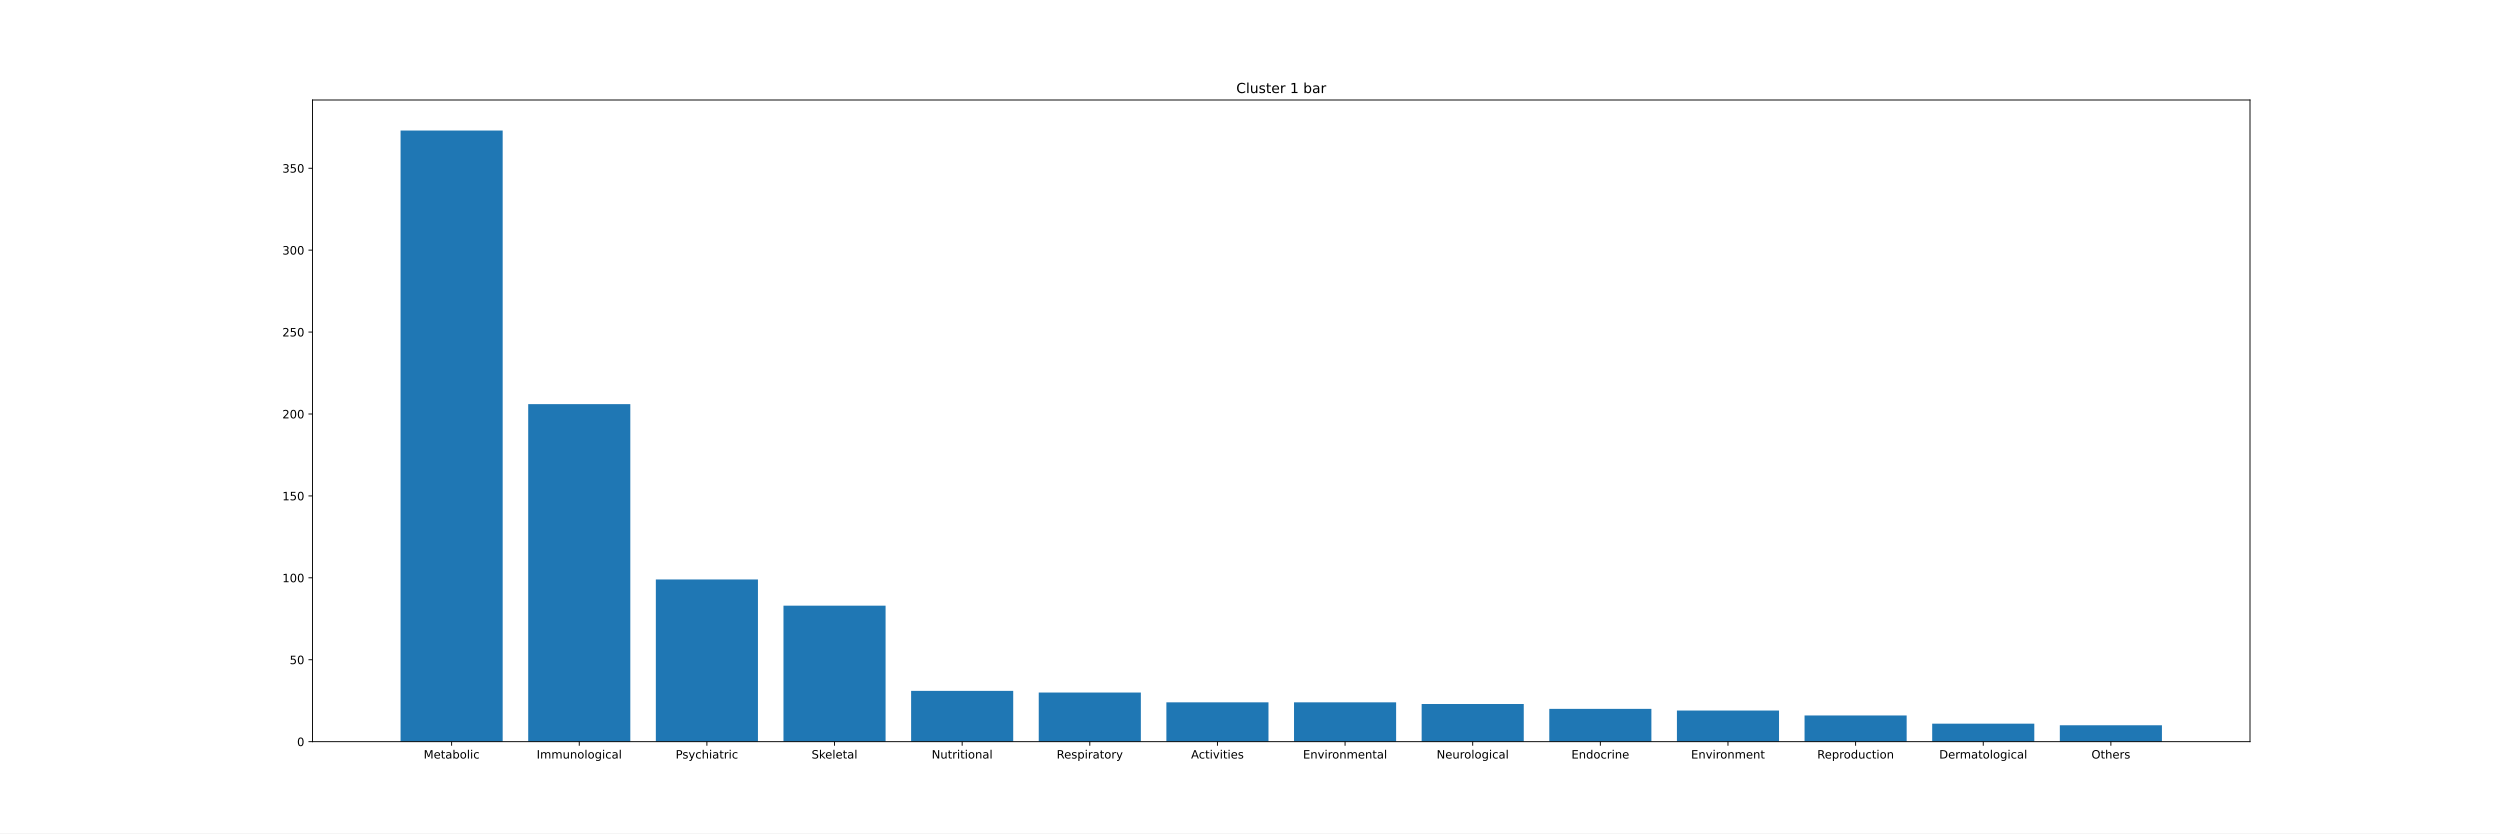
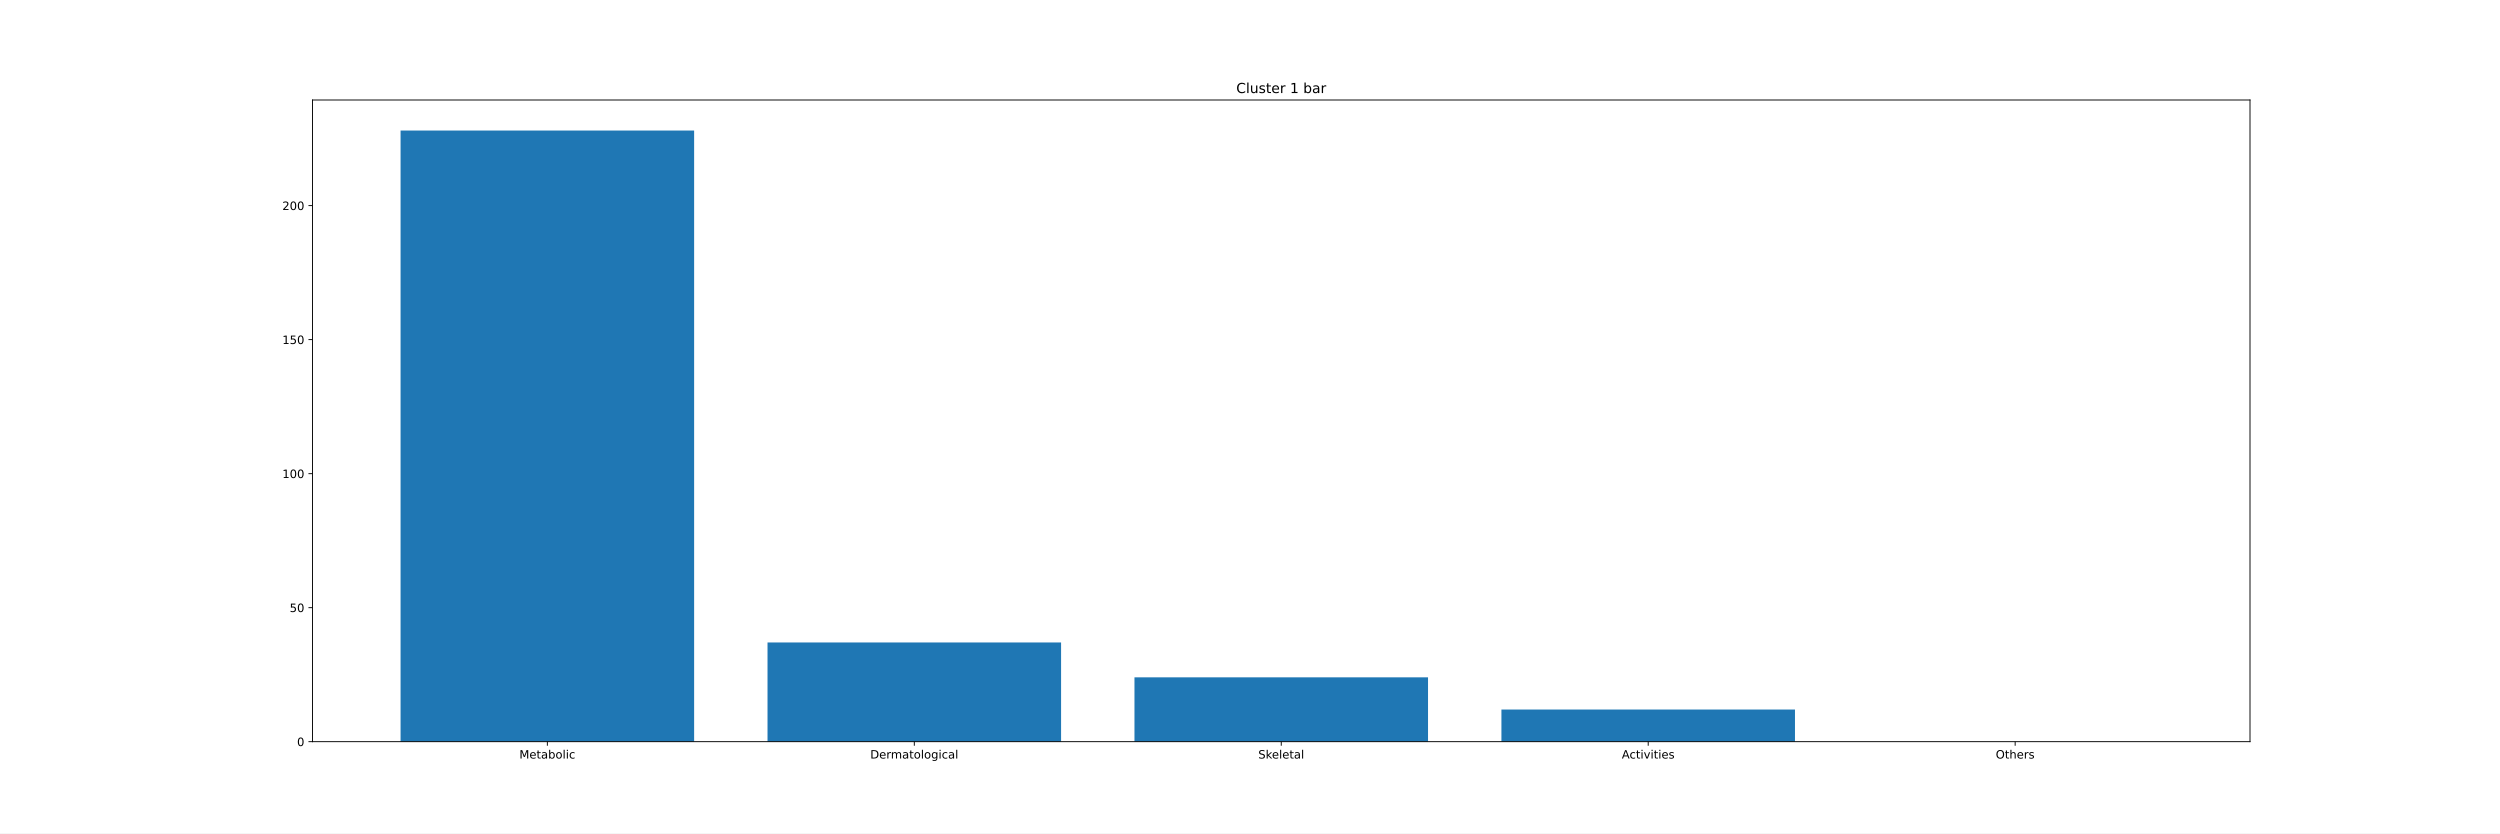
<svg xmlns="http://www.w3.org/2000/svg" xmlns:xlink="http://www.w3.org/1999/xlink" width="2160pt" height="720pt" viewBox="0 0 2160 720" version="1.1">
  <defs>
    <style type="text/css">*{stroke-linejoin: round; stroke-linecap: butt}</style>
  </defs>
  <g id="figure_1">
    <g id="patch_1">
      <path d="M 0 720  L 2160 720  L 2160 0  L 0 0  z " style="fill: #ffffff" />
    </g>
    <g id="axes_1">
      <g id="patch_2">
        <path d="M 270 640.8  L 1944 640.8  L 1944 86.4  L 270 86.4  z " style="fill: #ffffff" />
      </g>
      <g id="patch_3">
-         <path d="M 346.091 640.8  L 434.312 640.8  L 434.312 112.8  L 346.091 112.8  z " clip-path="url(#pf5366853ea)" style="fill: #1f77b4" />
+         <path d="M 346.091 640.8 L 599.727 640.8  L 599.727 112.8  L 346.091 112.8  z " clip-path="url(#p4c534fd86d)" style="fill: #1f77b4" />
      </g>
      <g id="patch_4">
-         <path d="M 456.368 640.8  L 544.589 640.8  L 544.589 349.197  L 456.368 349.197  z " clip-path="url(#pf5366853ea)" style="fill: #1f77b4" />
+         <path d="M 663.136 640.8 L 916.773 640.8  L 916.773 555.116  L 663.136 555.116  z " clip-path="url(#p4c534fd86d)" style="fill: #1f77b4" />
      </g>
      <g id="patch_5">
-         <path d="M 566.644 640.8  L 654.866 640.8  L 654.866 500.661  L 566.644 500.661  z " clip-path="url(#pf5366853ea)" style="fill: #1f77b4" />
+         <path d="M 980.182 640.8 L 1233.818 640.8  L 1233.818 585.221  L 980.182 585.221  z " clip-path="url(#p4c534fd86d)" style="fill: #1f77b4" />
      </g>
      <g id="patch_6">
-         <path d="M 676.921 640.8  L 765.142 640.8  L 765.142 523.309  L 676.921 523.309  z " clip-path="url(#pf5366853ea)" style="fill: #1f77b4" />
+         <path d="M 1297.227 640.8 L 1550.864 640.8  L 1550.864 613.011  L 1297.227 613.011  z " clip-path="url(#p4c534fd86d)" style="fill: #1f77b4" />
      </g>
      <g id="patch_7">
-         <path d="M 787.198 640.8  L 875.419 640.8  L 875.419 596.918  L 787.198 596.918  z " clip-path="url(#pf5366853ea)" style="fill: #1f77b4" />
-       </g>
-       <g id="patch_8">
-         <path d="M 897.474 640.8  L 985.696 640.8  L 985.696 598.334  L 897.474 598.334  z " clip-path="url(#pf5366853ea)" style="fill: #1f77b4" />
-       </g>
-       <g id="patch_9">
-         <path d="M 1007.751 640.8  L 1095.972 640.8  L 1095.972 606.827  L 1007.751 606.827  z " clip-path="url(#pf5366853ea)" style="fill: #1f77b4" />
-       </g>
-       <g id="patch_10">
-         <path d="M 1118.028 640.8  L 1206.249 640.8  L 1206.249 606.827  L 1118.028 606.827  z " clip-path="url(#pf5366853ea)" style="fill: #1f77b4" />
-       </g>
-       <g id="patch_11">
-         <path d="M 1228.304 640.8  L 1316.526 640.8  L 1316.526 608.242  L 1228.304 608.242  z " clip-path="url(#pf5366853ea)" style="fill: #1f77b4" />
-       </g>
-       <g id="patch_12">
-         <path d="M 1338.581 640.8  L 1426.802 640.8  L 1426.802 612.489  L 1338.581 612.489  z " clip-path="url(#pf5366853ea)" style="fill: #1f77b4" />
-       </g>
-       <g id="patch_13">
-         <path d="M 1448.858 640.8  L 1537.079 640.8  L 1537.079 613.905  L 1448.858 613.905  z " clip-path="url(#pf5366853ea)" style="fill: #1f77b4" />
-       </g>
-       <g id="patch_14">
-         <path d="M 1559.134 640.8  L 1647.356 640.8  L 1647.356 618.151  L 1559.134 618.151  z " clip-path="url(#pf5366853ea)" style="fill: #1f77b4" />
-       </g>
-       <g id="patch_15">
-         <path d="M 1669.411 640.8  L 1757.632 640.8  L 1757.632 625.229  L 1669.411 625.229  z " clip-path="url(#pf5366853ea)" style="fill: #1f77b4" />
-       </g>
-       <g id="patch_16">
-         <path d="M 1779.688 640.8  L 1867.909 640.8  L 1867.909 626.645  L 1779.688 626.645  z " clip-path="url(#pf5366853ea)" style="fill: #1f77b4" />
+         <path d="M 1614.273 640.8 L 1867.909 640.8  L 1867.909 640.8  L 1614.273 640.8  z " clip-path="url(#p4c534fd86d)" style="fill: #1f77b4" />
      </g>
      <g id="matplotlib.axis_1">
        <g id="xtick_1">
          <g id="line2d_1">
            <defs>
-               <path id="mf88bb9135b" d="M 0 0  L 0 3.5  " style="stroke: #000000; stroke-width: 0.8" />
+               <path id="m03eb6e36ba" d="M 0 0 L 0 3.5  " style="stroke: #000000; stroke-width: 0.8" />
            </defs>
            <g>
-               <use xlink:href="#mf88bb9135b" x="390.202" y="640.8" style="stroke: #000000; stroke-width: 0.8" />
+               <use xlink:href="#m03eb6e36ba" x="472.909" y="640.8" style="stroke: #000000; stroke-width: 0.8" />
            </g>
          </g>
          <g id="text_1">
-             <g transform="translate(366.0258 655.3984)scale(0.1 -0.1)">
-               <defs>
-                 <path id="DejaVuSans-4d" d="M 628 4666  L 1569 4666  L 2759 1491  L 3956 4666  L 4897 4666  L 4897 0  L 4281 0  L 4281 4097  L 3078 897  L 2444 897  L 1241 4097  L 1241 0  L 628 0  L 628 4666  z " transform="scale(0.015625)" />
+             <g transform="translate(448.7333 655.3984)scale(0.1 -0.1)">
+               <defs>
+                 <path id="DejaVuSans-4d" d="M 628 4666 L 1569 4666  L 2759 1491  L 3956 4666  L 4897 4666  L 4897 0  L 4281 0  L 4281 4097  L 3078 897  L 2444 897  L 1241 4097  L 1241 0  L 628 0  L 628 4666  z " transform="scale(0.015625)" />
                <path id="DejaVuSans-65" d="M 3597 1894  L 3597 1613  L 953 1613  Q 991 1019 1311 708  Q 1631 397 2203 397  Q 2534 397 2845 478  Q 3156 559 3463 722  L 3463 178  Q 3153 47 2828 -22  Q 2503 -91 2169 -91  Q 1331 -91 842 396  Q 353 884 353 1716  Q 353 2575 817 3079  Q 1281 3584 2069 3584  Q 2775 3584 3186 3129  Q 3597 2675 3597 1894  z M 3022 2063  Q 3016 2534 2758 2815  Q 2500 3097 2075 3097  Q 1594 3097 1305 2825  Q 1016 2553 972 2059  L 3022 2063  z " transform="scale(0.015625)" />
                <path id="DejaVuSans-74" d="M 1172 4494  L 1172 3500  L 2356 3500  L 2356 3053  L 1172 3053  L 1172 1153  Q 1172 725 1289 603  Q 1406 481 1766 481  L 2356 481  L 2356 0  L 1766 0  Q 1100 0 847 248  Q 594 497 594 1153  L 594 3053  L 172 3053  L 172 3500  L 594 3500  L 594 4494  L 1172 4494  z " transform="scale(0.015625)" />
                <path id="DejaVuSans-61" d="M 2194 1759  Q 1497 1759 1228 1600  Q 959 1441 959 1056  Q 959 750 1161 570  Q 1363 391 1709 391  Q 2188 391 2477 730  Q 2766 1069 2766 1631  L 2766 1759  L 2194 1759  z M 3341 1997  L 3341 0  L 2766 0  L 2766 531  Q 2569 213 2275 61  Q 1981 -91 1556 -91  Q 1019 -91 701 211  Q 384 513 384 1019  Q 384 1609 779 1909  Q 1175 2209 1959 2209  L 2766 2209  L 2766 2266  Q 2766 2663 2505 2880  Q 2244 3097 1772 3097  Q 1472 3097 1187 3025  Q 903 2953 641 2809  L 641 3341  Q 956 3463 1253 3523  Q 1550 3584 1831 3584  Q 2591 3584 2966 3190  Q 3341 2797 3341 1997  z " transform="scale(0.015625)" />
                <path id="DejaVuSans-62" d="M 3116 1747  Q 3116 2381 2855 2742  Q 2594 3103 2138 3103  Q 1681 3103 1420 2742  Q 1159 2381 1159 1747  Q 1159 1113 1420 752  Q 1681 391 2138 391  Q 2594 391 2855 752  Q 3116 1113 3116 1747  z M 1159 2969  Q 1341 3281 1617 3432  Q 1894 3584 2278 3584  Q 2916 3584 3314 3078  Q 3713 2572 3713 1747  Q 3713 922 3314 415  Q 2916 -91 2278 -91  Q 1894 -91 1617 61  Q 1341 213 1159 525  L 1159 0  L 581 0  L 581 4863  L 1159 4863  L 1159 2969  z " transform="scale(0.015625)" />
                <path id="DejaVuSans-6f" d="M 1959 3097  Q 1497 3097 1228 2736  Q 959 2375 959 1747  Q 959 1119 1226 758  Q 1494 397 1959 397  Q 2419 397 2687 759  Q 2956 1122 2956 1747  Q 2956 2369 2687 2733  Q 2419 3097 1959 3097  z M 1959 3584  Q 2709 3584 3137 3096  Q 3566 2609 3566 1747  Q 3566 888 3137 398  Q 2709 -91 1959 -91  Q 1206 -91 779 398  Q 353 888 353 1747  Q 353 2609 779 3096  Q 1206 3584 1959 3584  z " transform="scale(0.015625)" />
                <path id="DejaVuSans-6c" d="M 603 4863  L 1178 4863  L 1178 0  L 603 0  L 603 4863  z " transform="scale(0.015625)" />
                <path id="DejaVuSans-69" d="M 603 3500  L 1178 3500  L 1178 0  L 603 0  L 603 3500  z M 603 4863  L 1178 4863  L 1178 4134  L 603 4134  L 603 4863  z " transform="scale(0.015625)" />
                <path id="DejaVuSans-63" d="M 3122 3366  L 3122 2828  Q 2878 2963 2633 3030  Q 2388 3097 2138 3097  Q 1578 3097 1268 2742  Q 959 2388 959 1747  Q 959 1106 1268 751  Q 1578 397 2138 397  Q 2388 397 2633 464  Q 2878 531 3122 666  L 3122 134  Q 2881 22 2623 -34  Q 2366 -91 2075 -91  Q 1284 -91 818 406  Q 353 903 353 1747  Q 353 2603 823 3093  Q 1294 3584 2113 3584  Q 2378 3584 2631 3529  Q 2884 3475 3122 3366  z " transform="scale(0.015625)" />
              </defs>
              <use xlink:href="#DejaVuSans-4d" />
              <use xlink:href="#DejaVuSans-65" x="86.279" />
              <use xlink:href="#DejaVuSans-74" x="147.803" />
              <use xlink:href="#DejaVuSans-61" x="187.012" />
              <use xlink:href="#DejaVuSans-62" x="248.291" />
              <use xlink:href="#DejaVuSans-6f" x="311.768" />
              <use xlink:href="#DejaVuSans-6c" x="372.949" />
              <use xlink:href="#DejaVuSans-69" x="400.732" />
              <use xlink:href="#DejaVuSans-63" x="428.516" />
            </g>
          </g>
        </g>
        <g id="xtick_2">
          <g id="line2d_2">
            <g>
-               <use xlink:href="#mf88bb9135b" x="500.478" y="640.8" style="stroke: #000000; stroke-width: 0.8" />
+               <use xlink:href="#m03eb6e36ba" x="789.955" y="640.8" style="stroke: #000000; stroke-width: 0.8" />
            </g>
          </g>
          <g id="text_2">
-             <g transform="translate(463.6517 655.3984)scale(0.1 -0.1)">
-               <defs>
-                 <path id="DejaVuSans-49" d="M 628 4666  L 1259 4666  L 1259 0  L 628 0  L 628 4666  z " transform="scale(0.015625)" />
-                 <path id="DejaVuSans-6d" d="M 3328 2828  Q 3544 3216 3844 3400  Q 4144 3584 4550 3584  Q 5097 3584 5394 3201  Q 5691 2819 5691 2113  L 5691 0  L 5113 0  L 5113 2094  Q 5113 2597 4934 2840  Q 4756 3084 4391 3084  Q 3944 3084 3684 2787  Q 3425 2491 3425 1978  L 3425 0  L 2847 0  L 2847 2094  Q 2847 2600 2669 2842  Q 2491 3084 2119 3084  Q 1678 3084 1418 2786  Q 1159 2488 1159 1978  L 1159 0  L 581 0  L 581 3500  L 1159 3500  L 1159 2956  Q 1356 3278 1631 3431  Q 1906 3584 2284 3584  Q 2666 3584 2933 3390  Q 3200 3197 3328 2828  z " transform="scale(0.015625)" />
-                 <path id="DejaVuSans-75" d="M 544 1381  L 544 3500  L 1119 3500  L 1119 1403  Q 1119 906 1312 657  Q 1506 409 1894 409  Q 2359 409 2629 706  Q 2900 1003 2900 1516  L 2900 3500  L 3475 3500  L 3475 0  L 2900 0  L 2900 538  Q 2691 219 2414 64  Q 2138 -91 1772 -91  Q 1169 -91 856 284  Q 544 659 544 1381  z M 1991 3584  L 1991 3584  z " transform="scale(0.015625)" />
-                 <path id="DejaVuSans-6e" d="M 3513 2113  L 3513 0  L 2938 0  L 2938 2094  Q 2938 2591 2744 2837  Q 2550 3084 2163 3084  Q 1697 3084 1428 2787  Q 1159 2491 1159 1978  L 1159 0  L 581 0  L 581 3500  L 1159 3500  L 1159 2956  Q 1366 3272 1645 3428  Q 1925 3584 2291 3584  Q 2894 3584 3203 3211  Q 3513 2838 3513 2113  z " transform="scale(0.015625)" />
+             <g transform="translate(751.892 655.3984)scale(0.1 -0.1)">
+               <defs>
+                 <path id="DejaVuSans-44" d="M 1259 4147 L 1259 519  L 2022 519  Q 2988 519 3436 956  Q 3884 1394 3884 2338  Q 3884 3275 3436 3711  Q 2988 4147 2022 4147  L 1259 4147  z M 628 4666  L 1925 4666  Q 3281 4666 3915 4102  Q 4550 3538 4550 2338  Q 4550 1131 3912 565  Q 3275 0 1925 0  L 628 0  L 628 4666  z " transform="scale(0.015625)" />
+                 <path id="DejaVuSans-72" d="M 2631 2963 Q 2534 3019 2420 3045  Q 2306 3072 2169 3072  Q 1681 3072 1420 2755  Q 1159 2438 1159 1844  L 1159 0  L 581 0  L 581 3500  L 1159 3500  L 1159 2956  Q 1341 3275 1631 3429  Q 1922 3584 2338 3584  Q 2397 3584 2469 3576  Q 2541 3569 2628 3553  L 2631 2963  z " transform="scale(0.015625)" />
+                 <path id="DejaVuSans-6d" d="M 3328 2828 Q 3544 3216 3844 3400  Q 4144 3584 4550 3584  Q 5097 3584 5394 3201  Q 5691 2819 5691 2113  L 5691 0  L 5113 0  L 5113 2094  Q 5113 2597 4934 2840  Q 4756 3084 4391 3084  Q 3944 3084 3684 2787  Q 3425 2491 3425 1978  L 3425 0  L 2847 0  L 2847 2094  Q 2847 2600 2669 2842  Q 2491 3084 2119 3084  Q 1678 3084 1418 2786  Q 1159 2488 1159 1978  L 1159 0  L 581 0  L 581 3500  L 1159 3500  L 1159 2956  Q 1356 3278 1631 3431  Q 1906 3584 2284 3584  Q 2666 3584 2933 3390  Q 3200 3197 3328 2828  z " transform="scale(0.015625)" />
                <path id="DejaVuSans-67" d="M 2906 1791  Q 2906 2416 2648 2759  Q 2391 3103 1925 3103  Q 1463 3103 1205 2759  Q 947 2416 947 1791  Q 947 1169 1205 825  Q 1463 481 1925 481  Q 2391 481 2648 825  Q 2906 1169 2906 1791  z M 3481 434  Q 3481 -459 3084 -895  Q 2688 -1331 1869 -1331  Q 1566 -1331 1297 -1286  Q 1028 -1241 775 -1147  L 775 -588  Q 1028 -725 1275 -790  Q 1522 -856 1778 -856  Q 2344 -856 2625 -561  Q 2906 -266 2906 331  L 2906 616  Q 2728 306 2450 153  Q 2172 0 1784 0  Q 1141 0 747 490  Q 353 981 353 1791  Q 353 2603 747 3093  Q 1141 3584 1784 3584  Q 2172 3584 2450 3431  Q 2728 3278 2906 2969  L 2906 3500  L 3481 3500  L 3481 434  z " transform="scale(0.015625)" />
-               </defs>
-               <use xlink:href="#DejaVuSans-49" />
-               <use xlink:href="#DejaVuSans-6d" x="29.492" />
-               <use xlink:href="#DejaVuSans-6d" x="126.904" />
-               <use xlink:href="#DejaVuSans-75" x="224.316" />
-               <use xlink:href="#DejaVuSans-6e" x="287.695" />
-               <use xlink:href="#DejaVuSans-6f" x="351.074" />
-               <use xlink:href="#DejaVuSans-6c" x="412.256" />
-               <use xlink:href="#DejaVuSans-6f" x="440.039" />
-               <use xlink:href="#DejaVuSans-67" x="501.221" />
-               <use xlink:href="#DejaVuSans-69" x="564.697" />
-               <use xlink:href="#DejaVuSans-63" x="592.48" />
-               <use xlink:href="#DejaVuSans-61" x="647.461" />
-               <use xlink:href="#DejaVuSans-6c" x="708.74" />
-             </g>
-           </g>
-         </g>
-         <g id="xtick_3">
-           <g id="line2d_3">
-             <g>
-               <use xlink:href="#mf88bb9135b" x="610.755" y="640.8" style="stroke: #000000; stroke-width: 0.8" />
-             </g>
-           </g>
-           <g id="text_3">
-             <g transform="translate(583.7385 655.3984)scale(0.1 -0.1)">
-               <defs>
-                 <path id="DejaVuSans-50" d="M 1259 4147  L 1259 2394  L 2053 2394  Q 2494 2394 2734 2622  Q 2975 2850 2975 3272  Q 2975 3691 2734 3919  Q 2494 4147 2053 4147  L 1259 4147  z M 628 4666  L 2053 4666  Q 2838 4666 3239 4311  Q 3641 3956 3641 3272  Q 3641 2581 3239 2228  Q 2838 1875 2053 1875  L 1259 1875  L 1259 0  L 628 0  L 628 4666  z " transform="scale(0.015625)" />
-                 <path id="DejaVuSans-73" d="M 2834 3397  L 2834 2853  Q 2591 2978 2328 3040  Q 2066 3103 1784 3103  Q 1356 3103 1142 2972  Q 928 2841 928 2578  Q 928 2378 1081 2264  Q 1234 2150 1697 2047  L 1894 2003  Q 2506 1872 2764 1633  Q 3022 1394 3022 966  Q 3022 478 2636 193  Q 2250 -91 1575 -91  Q 1294 -91 989 -36  Q 684 19 347 128  L 347 722  Q 666 556 975 473  Q 1284 391 1588 391  Q 1994 391 2212 530  Q 2431 669 2431 922  Q 2431 1156 2273 1281  Q 2116 1406 1581 1522  L 1381 1569  Q 847 1681 609 1914  Q 372 2147 372 2553  Q 372 3047 722 3315  Q 1072 3584 1716 3584  Q 2034 3584 2315 3537  Q 2597 3491 2834 3397  z " transform="scale(0.015625)" />
-                 <path id="DejaVuSans-79" d="M 2059 -325  Q 1816 -950 1584 -1140  Q 1353 -1331 966 -1331  L 506 -1331  L 506 -850  L 844 -850  Q 1081 -850 1212 -737  Q 1344 -625 1503 -206  L 1606 56  L 191 3500  L 800 3500  L 1894 763  L 2988 3500  L 3597 3500  L 2059 -325  z " transform="scale(0.015625)" />
-                 <path id="DejaVuSans-68" d="M 3513 2113  L 3513 0  L 2938 0  L 2938 2094  Q 2938 2591 2744 2837  Q 2550 3084 2163 3084  Q 1697 3084 1428 2787  Q 1159 2491 1159 1978  L 1159 0  L 581 0  L 581 4863  L 1159 4863  L 1159 2956  Q 1366 3272 1645 3428  Q 1925 3584 2291 3584  Q 2894 3584 3203 3211  Q 3513 2838 3513 2113  z " transform="scale(0.015625)" />
-                 <path id="DejaVuSans-72" d="M 2631 2963  Q 2534 3019 2420 3045  Q 2306 3072 2169 3072  Q 1681 3072 1420 2755  Q 1159 2438 1159 1844  L 1159 0  L 581 0  L 581 3500  L 1159 3500  L 1159 2956  Q 1341 3275 1631 3429  Q 1922 3584 2338 3584  Q 2397 3584 2469 3576  Q 2541 3569 2628 3553  L 2631 2963  z " transform="scale(0.015625)" />
-               </defs>
-               <use xlink:href="#DejaVuSans-50" />
-               <use xlink:href="#DejaVuSans-73" x="58.553" />
-               <use xlink:href="#DejaVuSans-79" x="110.652" />
-               <use xlink:href="#DejaVuSans-63" x="169.832" />
-               <use xlink:href="#DejaVuSans-68" x="224.812" />
-               <use xlink:href="#DejaVuSans-69" x="288.191" />
-               <use xlink:href="#DejaVuSans-61" x="315.975" />
-               <use xlink:href="#DejaVuSans-74" x="377.254" />
-               <use xlink:href="#DejaVuSans-72" x="416.463" />
-               <use xlink:href="#DejaVuSans-69" x="457.576" />
-               <use xlink:href="#DejaVuSans-63" x="485.359" />
-             </g>
-           </g>
-         </g>
-         <g id="xtick_4">
-           <g id="line2d_4">
-             <g>
-               <use xlink:href="#mf88bb9135b" x="721.032" y="640.8" style="stroke: #000000; stroke-width: 0.8" />
-             </g>
-           </g>
-           <g id="text_4">
-             <g transform="translate(701.1879 655.3984)scale(0.1 -0.1)">
-               <defs>
-                 <path id="DejaVuSans-53" d="M 3425 4513  L 3425 3897  Q 3066 4069 2747 4153  Q 2428 4238 2131 4238  Q 1616 4238 1336 4038  Q 1056 3838 1056 3469  Q 1056 3159 1242 3001  Q 1428 2844 1947 2747  L 2328 2669  Q 3034 2534 3370 2195  Q 3706 1856 3706 1288  Q 3706 609 3251 259  Q 2797 -91 1919 -91  Q 1588 -91 1214 -16  Q 841 59 441 206  L 441 856  Q 825 641 1194 531  Q 1563 422 1919 422  Q 2459 422 2753 634  Q 3047 847 3047 1241  Q 3047 1584 2836 1778  Q 2625 1972 2144 2069  L 1759 2144  Q 1053 2284 737 2584  Q 422 2884 422 3419  Q 422 4038 858 4394  Q 1294 4750 2059 4750  Q 2388 4750 2728 4690  Q 3069 4631 3425 4513  z " transform="scale(0.015625)" />
-                 <path id="DejaVuSans-6b" d="M 581 4863  L 1159 4863  L 1159 1991  L 2875 3500  L 3609 3500  L 1753 1863  L 3688 0  L 2938 0  L 1159 1709  L 1159 0  L 581 0  L 581 4863  z " transform="scale(0.015625)" />
-               </defs>
-               <use xlink:href="#DejaVuSans-53" />
-               <use xlink:href="#DejaVuSans-6b" x="63.477" />
-               <use xlink:href="#DejaVuSans-65" x="117.762" />
-               <use xlink:href="#DejaVuSans-6c" x="179.285" />
-               <use xlink:href="#DejaVuSans-65" x="207.068" />
-               <use xlink:href="#DejaVuSans-74" x="268.592" />
-               <use xlink:href="#DejaVuSans-61" x="307.801" />
-               <use xlink:href="#DejaVuSans-6c" x="369.08" />
-             </g>
-           </g>
-         </g>
-         <g id="xtick_5">
-           <g id="line2d_5">
-             <g>
-               <use xlink:href="#mf88bb9135b" x="831.308" y="640.8" style="stroke: #000000; stroke-width: 0.8" />
-             </g>
-           </g>
-           <g id="text_5">
-             <g transform="translate(804.9638 655.3984)scale(0.1 -0.1)">
-               <defs>
-                 <path id="DejaVuSans-4e" d="M 628 4666  L 1478 4666  L 3547 763  L 3547 4666  L 4159 4666  L 4159 0  L 3309 0  L 1241 3903  L 1241 0  L 628 0  L 628 4666  z " transform="scale(0.015625)" />
-               </defs>
-               <use xlink:href="#DejaVuSans-4e" />
-               <use xlink:href="#DejaVuSans-75" x="74.805" />
-               <use xlink:href="#DejaVuSans-74" x="138.184" />
-               <use xlink:href="#DejaVuSans-72" x="177.393" />
-               <use xlink:href="#DejaVuSans-69" x="218.506" />
-               <use xlink:href="#DejaVuSans-74" x="246.289" />
-               <use xlink:href="#DejaVuSans-69" x="285.498" />
-               <use xlink:href="#DejaVuSans-6f" x="313.281" />
-               <use xlink:href="#DejaVuSans-6e" x="374.463" />
-               <use xlink:href="#DejaVuSans-61" x="437.842" />
-               <use xlink:href="#DejaVuSans-6c" x="499.121" />
-             </g>
-           </g>
-         </g>
-         <g id="xtick_6">
-           <g id="line2d_6">
-             <g>
-               <use xlink:href="#mf88bb9135b" x="941.585" y="640.8" style="stroke: #000000; stroke-width: 0.8" />
-             </g>
-           </g>
-           <g id="text_6">
-             <g transform="translate(912.9373 655.3984)scale(0.1 -0.1)">
-               <defs>
-                 <path id="DejaVuSans-52" d="M 2841 2188  Q 3044 2119 3236 1894  Q 3428 1669 3622 1275  L 4263 0  L 3584 0  L 2988 1197  Q 2756 1666 2539 1819  Q 2322 1972 1947 1972  L 1259 1972  L 1259 0  L 628 0  L 628 4666  L 2053 4666  Q 2853 4666 3247 4331  Q 3641 3997 3641 3322  Q 3641 2881 3436 2590  Q 3231 2300 2841 2188  z M 1259 4147  L 1259 2491  L 2053 2491  Q 2509 2491 2742 2702  Q 2975 2913 2975 3322  Q 2975 3731 2742 3939  Q 2509 4147 2053 4147  L 1259 4147  z " transform="scale(0.015625)" />
-                 <path id="DejaVuSans-70" d="M 1159 525  L 1159 -1331  L 581 -1331  L 581 3500  L 1159 3500  L 1159 2969  Q 1341 3281 1617 3432  Q 1894 3584 2278 3584  Q 2916 3584 3314 3078  Q 3713 2572 3713 1747  Q 3713 922 3314 415  Q 2916 -91 2278 -91  Q 1894 -91 1617 61  Q 1341 213 1159 525  z M 3116 1747  Q 3116 2381 2855 2742  Q 2594 3103 2138 3103  Q 1681 3103 1420 2742  Q 1159 2381 1159 1747  Q 1159 1113 1420 752  Q 1681 391 2138 391  Q 2594 391 2855 752  Q 3116 1113 3116 1747  z " transform="scale(0.015625)" />
-               </defs>
-               <use xlink:href="#DejaVuSans-52" />
-               <use xlink:href="#DejaVuSans-65" x="64.982" />
-               <use xlink:href="#DejaVuSans-73" x="126.506" />
-               <use xlink:href="#DejaVuSans-70" x="178.605" />
-               <use xlink:href="#DejaVuSans-69" x="242.082" />
-               <use xlink:href="#DejaVuSans-72" x="269.865" />
-               <use xlink:href="#DejaVuSans-61" x="310.979" />
-               <use xlink:href="#DejaVuSans-74" x="372.258" />
-               <use xlink:href="#DejaVuSans-6f" x="411.467" />
-               <use xlink:href="#DejaVuSans-72" x="472.648" />
-               <use xlink:href="#DejaVuSans-79" x="513.762" />
-             </g>
-           </g>
-         </g>
-         <g id="xtick_7">
-           <g id="line2d_7">
-             <g>
-               <use xlink:href="#mf88bb9135b" x="1051.862" y="640.8" style="stroke: #000000; stroke-width: 0.8" />
-             </g>
-           </g>
-           <g id="text_7">
-             <g transform="translate(1029.052 655.3984)scale(0.1 -0.1)">
-               <defs>
-                 <path id="DejaVuSans-41" d="M 2188 4044  L 1331 1722  L 3047 1722  L 2188 4044  z M 1831 4666  L 2547 4666  L 4325 0  L 3669 0  L 3244 1197  L 1141 1197  L 716 0  L 50 0  L 1831 4666  z " transform="scale(0.015625)" />
-                 <path id="DejaVuSans-76" d="M 191 3500  L 800 3500  L 1894 563  L 2988 3500  L 3597 3500  L 2284 0  L 1503 0  L 191 3500  z " transform="scale(0.015625)" />
-               </defs>
-               <use xlink:href="#DejaVuSans-41" />
-               <use xlink:href="#DejaVuSans-63" x="66.658" />
-               <use xlink:href="#DejaVuSans-74" x="121.639" />
-               <use xlink:href="#DejaVuSans-69" x="160.848" />
-               <use xlink:href="#DejaVuSans-76" x="188.631" />
-               <use xlink:href="#DejaVuSans-69" x="247.811" />
-               <use xlink:href="#DejaVuSans-74" x="275.594" />
-               <use xlink:href="#DejaVuSans-69" x="314.803" />
-               <use xlink:href="#DejaVuSans-65" x="342.586" />
-               <use xlink:href="#DejaVuSans-73" x="404.109" />
-             </g>
-           </g>
-         </g>
-         <g id="xtick_8">
-           <g id="line2d_8">
-             <g>
-               <use xlink:href="#mf88bb9135b" x="1162.138" y="640.8" style="stroke: #000000; stroke-width: 0.8" />
-             </g>
-           </g>
-           <g id="text_8">
-             <g transform="translate(1125.762 655.3984)scale(0.1 -0.1)">
-               <defs>
-                 <path id="DejaVuSans-45" d="M 628 4666  L 3578 4666  L 3578 4134  L 1259 4134  L 1259 2753  L 3481 2753  L 3481 2222  L 1259 2222  L 1259 531  L 3634 531  L 3634 0  L 628 0  L 628 4666  z " transform="scale(0.015625)" />
-               </defs>
-               <use xlink:href="#DejaVuSans-45" />
-               <use xlink:href="#DejaVuSans-6e" x="63.184" />
-               <use xlink:href="#DejaVuSans-76" x="126.562" />
-               <use xlink:href="#DejaVuSans-69" x="185.742" />
-               <use xlink:href="#DejaVuSans-72" x="213.525" />
-               <use xlink:href="#DejaVuSans-6f" x="252.389" />
-               <use xlink:href="#DejaVuSans-6e" x="313.57" />
-               <use xlink:href="#DejaVuSans-6d" x="376.949" />
-               <use xlink:href="#DejaVuSans-65" x="474.361" />
-               <use xlink:href="#DejaVuSans-6e" x="535.885" />
-               <use xlink:href="#DejaVuSans-74" x="599.264" />
-               <use xlink:href="#DejaVuSans-61" x="638.473" />
-               <use xlink:href="#DejaVuSans-6c" x="699.752" />
-             </g>
-           </g>
-         </g>
-         <g id="xtick_9">
-           <g id="line2d_9">
-             <g>
-               <use xlink:href="#mf88bb9135b" x="1272.415" y="640.8" style="stroke: #000000; stroke-width: 0.8" />
-             </g>
-           </g>
-           <g id="text_9">
-             <g transform="translate(1241.213 655.3984)scale(0.1 -0.1)">
-               <use xlink:href="#DejaVuSans-4e" />
-               <use xlink:href="#DejaVuSans-65" x="74.805" />
-               <use xlink:href="#DejaVuSans-75" x="136.328" />
-               <use xlink:href="#DejaVuSans-72" x="199.707" />
-               <use xlink:href="#DejaVuSans-6f" x="238.57" />
-               <use xlink:href="#DejaVuSans-6c" x="299.752" />
-               <use xlink:href="#DejaVuSans-6f" x="327.535" />
-               <use xlink:href="#DejaVuSans-67" x="388.717" />
-               <use xlink:href="#DejaVuSans-69" x="452.193" />
-               <use xlink:href="#DejaVuSans-63" x="479.977" />
-               <use xlink:href="#DejaVuSans-61" x="534.957" />
-               <use xlink:href="#DejaVuSans-6c" x="596.236" />
-             </g>
-           </g>
-         </g>
-         <g id="xtick_10">
-           <g id="line2d_10">
-             <g>
-               <use xlink:href="#mf88bb9135b" x="1382.692" y="640.8" style="stroke: #000000; stroke-width: 0.8" />
-             </g>
-           </g>
-           <g id="text_10">
-             <g transform="translate(1357.691 655.3984)scale(0.1 -0.1)">
-               <defs>
-                 <path id="DejaVuSans-64" d="M 2906 2969  L 2906 4863  L 3481 4863  L 3481 0  L 2906 0  L 2906 525  Q 2725 213 2448 61  Q 2172 -91 1784 -91  Q 1150 -91 751 415  Q 353 922 353 1747  Q 353 2572 751 3078  Q 1150 3584 1784 3584  Q 2172 3584 2448 3432  Q 2725 3281 2906 2969  z M 947 1747  Q 947 1113 1208 752  Q 1469 391 1925 391  Q 2381 391 2643 752  Q 2906 1113 2906 1747  Q 2906 2381 2643 2742  Q 2381 3103 1925 3103  Q 1469 3103 1208 2742  Q 947 2381 947 1747  z " transform="scale(0.015625)" />
-               </defs>
-               <use xlink:href="#DejaVuSans-45" />
-               <use xlink:href="#DejaVuSans-6e" x="63.184" />
-               <use xlink:href="#DejaVuSans-64" x="126.562" />
-               <use xlink:href="#DejaVuSans-6f" x="190.039" />
-               <use xlink:href="#DejaVuSans-63" x="251.221" />
-               <use xlink:href="#DejaVuSans-72" x="306.201" />
-               <use xlink:href="#DejaVuSans-69" x="347.314" />
-               <use xlink:href="#DejaVuSans-6e" x="375.098" />
-               <use xlink:href="#DejaVuSans-65" x="438.477" />
-             </g>
-           </g>
-         </g>
-         <g id="xtick_11">
-           <g id="line2d_11">
-             <g>
-               <use xlink:href="#mf88bb9135b" x="1492.968" y="640.8" style="stroke: #000000; stroke-width: 0.8" />
-             </g>
-           </g>
-           <g id="text_11">
-             <g transform="translate(1461.045 655.3984)scale(0.1 -0.1)">
-               <use xlink:href="#DejaVuSans-45" />
-               <use xlink:href="#DejaVuSans-6e" x="63.184" />
-               <use xlink:href="#DejaVuSans-76" x="126.562" />
-               <use xlink:href="#DejaVuSans-69" x="185.742" />
-               <use xlink:href="#DejaVuSans-72" x="213.525" />
-               <use xlink:href="#DejaVuSans-6f" x="252.389" />
-               <use xlink:href="#DejaVuSans-6e" x="313.57" />
-               <use xlink:href="#DejaVuSans-6d" x="376.949" />
-               <use xlink:href="#DejaVuSans-65" x="474.361" />
-               <use xlink:href="#DejaVuSans-6e" x="535.885" />
-               <use xlink:href="#DejaVuSans-74" x="599.264" />
-             </g>
-           </g>
-         </g>
-         <g id="xtick_12">
-           <g id="line2d_12">
-             <g>
-               <use xlink:href="#mf88bb9135b" x="1603.245" y="640.8" style="stroke: #000000; stroke-width: 0.8" />
-             </g>
-           </g>
-           <g id="text_12">
-             <g transform="translate(1570.073 655.3984)scale(0.1 -0.1)">
-               <use xlink:href="#DejaVuSans-52" />
-               <use xlink:href="#DejaVuSans-65" x="64.982" />
-               <use xlink:href="#DejaVuSans-70" x="126.506" />
-               <use xlink:href="#DejaVuSans-72" x="189.982" />
-               <use xlink:href="#DejaVuSans-6f" x="228.846" />
-               <use xlink:href="#DejaVuSans-64" x="290.027" />
-               <use xlink:href="#DejaVuSans-75" x="353.504" />
-               <use xlink:href="#DejaVuSans-63" x="416.883" />
-               <use xlink:href="#DejaVuSans-74" x="471.863" />
-               <use xlink:href="#DejaVuSans-69" x="511.072" />
-               <use xlink:href="#DejaVuSans-6f" x="538.855" />
-               <use xlink:href="#DejaVuSans-6e" x="600.037" />
-             </g>
-           </g>
-         </g>
-         <g id="xtick_13">
-           <g id="line2d_13">
-             <g>
-               <use xlink:href="#mf88bb9135b" x="1713.522" y="640.8" style="stroke: #000000; stroke-width: 0.8" />
-             </g>
-           </g>
-           <g id="text_13">
-             <g transform="translate(1675.459 655.3984)scale(0.1 -0.1)">
-               <defs>
-                 <path id="DejaVuSans-44" d="M 1259 4147  L 1259 519  L 2022 519  Q 2988 519 3436 956  Q 3884 1394 3884 2338  Q 3884 3275 3436 3711  Q 2988 4147 2022 4147  L 1259 4147  z M 628 4666  L 1925 4666  Q 3281 4666 3915 4102  Q 4550 3538 4550 2338  Q 4550 1131 3912 565  Q 3275 0 1925 0  L 628 0  L 628 4666  z " transform="scale(0.015625)" />
              </defs>
              <use xlink:href="#DejaVuSans-44" />
              <use xlink:href="#DejaVuSans-65" x="77.002" />
              <use xlink:href="#DejaVuSans-72" x="138.525" />
              <use xlink:href="#DejaVuSans-6d" x="177.889" />
              <use xlink:href="#DejaVuSans-61" x="275.301" />
              <use xlink:href="#DejaVuSans-74" x="336.58" />
              <use xlink:href="#DejaVuSans-6f" x="375.789" />
              <use xlink:href="#DejaVuSans-6c" x="436.971" />
              <use xlink:href="#DejaVuSans-6f" x="464.754" />
              <use xlink:href="#DejaVuSans-67" x="525.936" />
              <use xlink:href="#DejaVuSans-69" x="589.412" />
              <use xlink:href="#DejaVuSans-63" x="617.195" />
              <use xlink:href="#DejaVuSans-61" x="672.176" />
              <use xlink:href="#DejaVuSans-6c" x="733.455" />
            </g>
          </g>
        </g>
-         <g id="xtick_14">
-           <g id="line2d_14">
-             <g>
-               <use xlink:href="#mf88bb9135b" x="1823.798" y="640.8" style="stroke: #000000; stroke-width: 0.8" />
-             </g>
-           </g>
-           <g id="text_14">
-             <g transform="translate(1806.997 655.3984)scale(0.1 -0.1)">
-               <defs>
-                 <path id="DejaVuSans-4f" d="M 2522 4238  Q 1834 4238 1429 3725  Q 1025 3213 1025 2328  Q 1025 1447 1429 934  Q 1834 422 2522 422  Q 3209 422 3611 934  Q 4013 1447 4013 2328  Q 4013 3213 3611 3725  Q 3209 4238 2522 4238  z M 2522 4750  Q 3503 4750 4090 4092  Q 4678 3434 4678 2328  Q 4678 1225 4090 567  Q 3503 -91 2522 -91  Q 1538 -91 948 565  Q 359 1222 359 2328  Q 359 3434 948 4092  Q 1538 4750 2522 4750  z " transform="scale(0.015625)" />
+         <g id="xtick_3">
+           <g id="line2d_3">
+             <g>
+               <use xlink:href="#m03eb6e36ba" x="1107" y="640.8" style="stroke: #000000; stroke-width: 0.8" />
+             </g>
+           </g>
+           <g id="text_3">
+             <g transform="translate(1087.156 655.3984)scale(0.1 -0.1)">
+               <defs>
+                 <path id="DejaVuSans-53" d="M 3425 4513 L 3425 3897  Q 3066 4069 2747 4153  Q 2428 4238 2131 4238  Q 1616 4238 1336 4038  Q 1056 3838 1056 3469  Q 1056 3159 1242 3001  Q 1428 2844 1947 2747  L 2328 2669  Q 3034 2534 3370 2195  Q 3706 1856 3706 1288  Q 3706 609 3251 259  Q 2797 -91 1919 -91  Q 1588 -91 1214 -16  Q 841 59 441 206  L 441 856  Q 825 641 1194 531  Q 1563 422 1919 422  Q 2459 422 2753 634  Q 3047 847 3047 1241  Q 3047 1584 2836 1778  Q 2625 1972 2144 2069  L 1759 2144  Q 1053 2284 737 2584  Q 422 2884 422 3419  Q 422 4038 858 4394  Q 1294 4750 2059 4750  Q 2388 4750 2728 4690  Q 3069 4631 3425 4513  z " transform="scale(0.015625)" />
+                 <path id="DejaVuSans-6b" d="M 581 4863  L 1159 4863  L 1159 1991  L 2875 3500  L 3609 3500  L 1753 1863  L 3688 0  L 2938 0  L 1159 1709  L 1159 0  L 581 0  L 581 4863  z " transform="scale(0.015625)" />
+               </defs>
+               <use xlink:href="#DejaVuSans-53" />
+               <use xlink:href="#DejaVuSans-6b" x="63.477" />
+               <use xlink:href="#DejaVuSans-65" x="117.762" />
+               <use xlink:href="#DejaVuSans-6c" x="179.285" />
+               <use xlink:href="#DejaVuSans-65" x="207.068" />
+               <use xlink:href="#DejaVuSans-74" x="268.592" />
+               <use xlink:href="#DejaVuSans-61" x="307.801" />
+               <use xlink:href="#DejaVuSans-6c" x="369.08" />
+             </g>
+           </g>
+         </g>
+         <g id="xtick_4">
+           <g id="line2d_4">
+             <g>
+               <use xlink:href="#m03eb6e36ba" x="1424.045" y="640.8" style="stroke: #000000; stroke-width: 0.8" />
+             </g>
+           </g>
+           <g id="text_4">
+             <g transform="translate(1401.235 655.3984)scale(0.1 -0.1)">
+               <defs>
+                 <path id="DejaVuSans-41" d="M 2188 4044 L 1331 1722  L 3047 1722  L 2188 4044  z M 1831 4666  L 2547 4666  L 4325 0  L 3669 0  L 3244 1197  L 1141 1197  L 716 0  L 50 0  L 1831 4666  z " transform="scale(0.015625)" />
+                 <path id="DejaVuSans-76" d="M 191 3500 L 800 3500  L 1894 563  L 2988 3500  L 3597 3500  L 2284 0  L 1503 0  L 191 3500  z " transform="scale(0.015625)" />
+                 <path id="DejaVuSans-73" d="M 2834 3397 L 2834 2853  Q 2591 2978 2328 3040  Q 2066 3103 1784 3103  Q 1356 3103 1142 2972  Q 928 2841 928 2578  Q 928 2378 1081 2264  Q 1234 2150 1697 2047  L 1894 2003  Q 2506 1872 2764 1633  Q 3022 1394 3022 966  Q 3022 478 2636 193  Q 2250 -91 1575 -91  Q 1294 -91 989 -36  Q 684 19 347 128  L 347 722  Q 666 556 975 473  Q 1284 391 1588 391  Q 1994 391 2212 530  Q 2431 669 2431 922  Q 2431 1156 2273 1281  Q 2116 1406 1581 1522  L 1381 1569  Q 847 1681 609 1914  Q 372 2147 372 2553  Q 372 3047 722 3315  Q 1072 3584 1716 3584  Q 2034 3584 2315 3537  Q 2597 3491 2834 3397  z " transform="scale(0.015625)" />
+               </defs>
+               <use xlink:href="#DejaVuSans-41" />
+               <use xlink:href="#DejaVuSans-63" x="66.658" />
+               <use xlink:href="#DejaVuSans-74" x="121.639" />
+               <use xlink:href="#DejaVuSans-69" x="160.848" />
+               <use xlink:href="#DejaVuSans-76" x="188.631" />
+               <use xlink:href="#DejaVuSans-69" x="247.811" />
+               <use xlink:href="#DejaVuSans-74" x="275.594" />
+               <use xlink:href="#DejaVuSans-69" x="314.803" />
+               <use xlink:href="#DejaVuSans-65" x="342.586" />
+               <use xlink:href="#DejaVuSans-73" x="404.109" />
+             </g>
+           </g>
+         </g>
+         <g id="xtick_5">
+           <g id="line2d_5">
+             <g>
+               <use xlink:href="#m03eb6e36ba" x="1741.091" y="640.8" style="stroke: #000000; stroke-width: 0.8" />
+             </g>
+           </g>
+           <g id="text_5">
+             <g transform="translate(1724.289 655.3984)scale(0.1 -0.1)">
+               <defs>
+                 <path id="DejaVuSans-4f" d="M 2522 4238 Q 1834 4238 1429 3725  Q 1025 3213 1025 2328  Q 1025 1447 1429 934  Q 1834 422 2522 422  Q 3209 422 3611 934  Q 4013 1447 4013 2328  Q 4013 3213 3611 3725  Q 3209 4238 2522 4238  z M 2522 4750  Q 3503 4750 4090 4092  Q 4678 3434 4678 2328  Q 4678 1225 4090 567  Q 3503 -91 2522 -91  Q 1538 -91 948 565  Q 359 1222 359 2328  Q 359 3434 948 4092  Q 1538 4750 2522 4750  z " transform="scale(0.015625)" />
+                 <path id="DejaVuSans-68" d="M 3513 2113 L 3513 0  L 2938 0  L 2938 2094  Q 2938 2591 2744 2837  Q 2550 3084 2163 3084  Q 1697 3084 1428 2787  Q 1159 2491 1159 1978  L 1159 0  L 581 0  L 581 4863  L 1159 4863  L 1159 2956  Q 1366 3272 1645 3428  Q 1925 3584 2291 3584  Q 2894 3584 3203 3211  Q 3513 2838 3513 2113  z " transform="scale(0.015625)" />
              </defs>
              <use xlink:href="#DejaVuSans-4f" />
              <use xlink:href="#DejaVuSans-74" x="78.711" />
              <use xlink:href="#DejaVuSans-68" x="117.92" />
              <use xlink:href="#DejaVuSans-65" x="181.299" />
              <use xlink:href="#DejaVuSans-72" x="242.822" />
              <use xlink:href="#DejaVuSans-73" x="283.936" />
            </g>
          </g>
        </g>
      </g>
      <g id="matplotlib.axis_2">
        <g id="ytick_1">
-           <g id="line2d_15">
+           <g id="line2d_6">
            <defs>
-               <path id="mc52e445373" d="M 0 0  L -3.5 0  " style="stroke: #000000; stroke-width: 0.8" />
+               <path id="m36ca2042d6" d="M 0 0 L -3.5 0  " style="stroke: #000000; stroke-width: 0.8" />
            </defs>
            <g>
-               <use xlink:href="#mc52e445373" x="270" y="640.8" style="stroke: #000000; stroke-width: 0.8" />
-             </g>
-           </g>
-           <g id="text_15">
+               <use xlink:href="#m36ca2042d6" x="270" y="640.8" style="stroke: #000000; stroke-width: 0.8" />
+             </g>
+           </g>
+           <g id="text_6">
            <g transform="translate(256.6375 644.5992)scale(0.1 -0.1)">
              <defs>
-                 <path id="DejaVuSans-30" d="M 2034 4250  Q 1547 4250 1301 3770  Q 1056 3291 1056 2328  Q 1056 1369 1301 889  Q 1547 409 2034 409  Q 2525 409 2770 889  Q 3016 1369 3016 2328  Q 3016 3291 2770 3770  Q 2525 4250 2034 4250  z M 2034 4750  Q 2819 4750 3233 4129  Q 3647 3509 3647 2328  Q 3647 1150 3233 529  Q 2819 -91 2034 -91  Q 1250 -91 836 529  Q 422 1150 422 2328  Q 422 3509 836 4129  Q 1250 4750 2034 4750  z " transform="scale(0.015625)" />
+                 <path id="DejaVuSans-30" d="M 2034 4250 Q 1547 4250 1301 3770  Q 1056 3291 1056 2328  Q 1056 1369 1301 889  Q 1547 409 2034 409  Q 2525 409 2770 889  Q 3016 1369 3016 2328  Q 3016 3291 2770 3770  Q 2525 4250 2034 4250  z M 2034 4750  Q 2819 4750 3233 4129  Q 3647 3509 3647 2328  Q 3647 1150 3233 529  Q 2819 -91 2034 -91  Q 1250 -91 836 529  Q 422 1150 422 2328  Q 422 3509 836 4129  Q 1250 4750 2034 4750  z " transform="scale(0.015625)" />
              </defs>
              <use xlink:href="#DejaVuSans-30" />
            </g>
          </g>
        </g>
        <g id="ytick_2">
-           <g id="line2d_16">
-             <g>
-               <use xlink:href="#mc52e445373" x="270" y="570.023" style="stroke: #000000; stroke-width: 0.8" />
-             </g>
-           </g>
-           <g id="text_16">
-             <g transform="translate(250.275 573.8217)scale(0.1 -0.1)">
-               <defs>
-                 <path id="DejaVuSans-35" d="M 691 4666  L 3169 4666  L 3169 4134  L 1269 4134  L 1269 2991  Q 1406 3038 1543 3061  Q 1681 3084 1819 3084  Q 2600 3084 3056 2656  Q 3513 2228 3513 1497  Q 3513 744 3044 326  Q 2575 -91 1722 -91  Q 1428 -91 1123 -41  Q 819 9 494 109  L 494 744  Q 775 591 1075 516  Q 1375 441 1709 441  Q 2250 441 2565 725  Q 2881 1009 2881 1497  Q 2881 1984 2565 2268  Q 2250 2553 1709 2553  Q 1456 2553 1204 2497  Q 953 2441 691 2322  L 691 4666  z " transform="scale(0.015625)" />
+           <g id="line2d_7">
+             <g>
+               <use xlink:href="#m36ca2042d6" x="270" y="525.011" style="stroke: #000000; stroke-width: 0.8" />
+             </g>
+           </g>
+           <g id="text_7">
+             <g transform="translate(250.275 528.8097)scale(0.1 -0.1)">
+               <defs>
+                 <path id="DejaVuSans-35" d="M 691 4666 L 3169 4666  L 3169 4134  L 1269 4134  L 1269 2991  Q 1406 3038 1543 3061  Q 1681 3084 1819 3084  Q 2600 3084 3056 2656  Q 3513 2228 3513 1497  Q 3513 744 3044 326  Q 2575 -91 1722 -91  Q 1428 -91 1123 -41  Q 819 9 494 109  L 494 744  Q 775 591 1075 516  Q 1375 441 1709 441  Q 2250 441 2565 725  Q 2881 1009 2881 1497  Q 2881 1984 2565 2268  Q 2250 2553 1709 2553  Q 1456 2553 1204 2497  Q 953 2441 691 2322  L 691 4666  z " transform="scale(0.015625)" />
              </defs>
              <use xlink:href="#DejaVuSans-35" />
              <use xlink:href="#DejaVuSans-30" x="63.623" />
            </g>
          </g>
        </g>
        <g id="ytick_3">
-           <g id="line2d_17">
-             <g>
-               <use xlink:href="#mc52e445373" x="270" y="499.245" style="stroke: #000000; stroke-width: 0.8" />
-             </g>
-           </g>
-           <g id="text_17">
-             <g transform="translate(243.9125 503.0443)scale(0.1 -0.1)">
-               <defs>
-                 <path id="DejaVuSans-31" d="M 794 531  L 1825 531  L 1825 4091  L 703 3866  L 703 4441  L 1819 4666  L 2450 4666  L 2450 531  L 3481 531  L 3481 0  L 794 0  L 794 531  z " transform="scale(0.015625)" />
+           <g id="line2d_8">
+             <g>
+               <use xlink:href="#m36ca2042d6" x="270" y="409.221" style="stroke: #000000; stroke-width: 0.8" />
+             </g>
+           </g>
+           <g id="text_8">
+             <g transform="translate(243.9125 413.0203)scale(0.1 -0.1)">
+               <defs>
+                 <path id="DejaVuSans-31" d="M 794 531 L 1825 531  L 1825 4091  L 703 3866  L 703 4441  L 1819 4666  L 2450 4666  L 2450 531  L 3481 531  L 3481 0  L 794 0  L 794 531  z " transform="scale(0.015625)" />
              </defs>
              <use xlink:href="#DejaVuSans-31" />
              <use xlink:href="#DejaVuSans-30" x="63.623" />
              <use xlink:href="#DejaVuSans-30" x="127.246" />
            </g>
          </g>
        </g>
        <g id="ytick_4">
-           <g id="line2d_18">
-             <g>
-               <use xlink:href="#mc52e445373" x="270" y="428.468" style="stroke: #000000; stroke-width: 0.8" />
-             </g>
-           </g>
-           <g id="text_18">
-             <g transform="translate(243.9125 432.2668)scale(0.1 -0.1)">
+           <g id="line2d_9">
+             <g>
+               <use xlink:href="#m36ca2042d6" x="270" y="293.432" style="stroke: #000000; stroke-width: 0.8" />
+             </g>
+           </g>
+           <g id="text_9">
+             <g transform="translate(243.9125 297.2308)scale(0.1 -0.1)">
              <use xlink:href="#DejaVuSans-31" />
              <use xlink:href="#DejaVuSans-35" x="63.623" />
              <use xlink:href="#DejaVuSans-30" x="127.246" />
            </g>
          </g>
        </g>
        <g id="ytick_5">
-           <g id="line2d_19">
-             <g>
-               <use xlink:href="#mc52e445373" x="270" y="357.69" style="stroke: #000000; stroke-width: 0.8" />
-             </g>
-           </g>
-           <g id="text_19">
-             <g transform="translate(243.9125 361.4893)scale(0.1 -0.1)">
-               <defs>
-                 <path id="DejaVuSans-32" d="M 1228 531  L 3431 531  L 3431 0  L 469 0  L 469 531  Q 828 903 1448 1529  Q 2069 2156 2228 2338  Q 2531 2678 2651 2914  Q 2772 3150 2772 3378  Q 2772 3750 2511 3984  Q 2250 4219 1831 4219  Q 1534 4219 1204 4116  Q 875 4013 500 3803  L 500 4441  Q 881 4594 1212 4672  Q 1544 4750 1819 4750  Q 2544 4750 2975 4387  Q 3406 4025 3406 3419  Q 3406 3131 3298 2873  Q 3191 2616 2906 2266  Q 2828 2175 2409 1742  Q 1991 1309 1228 531  z " transform="scale(0.015625)" />
+           <g id="line2d_10">
+             <g>
+               <use xlink:href="#m36ca2042d6" x="270" y="177.642" style="stroke: #000000; stroke-width: 0.8" />
+             </g>
+           </g>
+           <g id="text_10">
+             <g transform="translate(243.9125 181.4413)scale(0.1 -0.1)">
+               <defs>
+                 <path id="DejaVuSans-32" d="M 1228 531 L 3431 531  L 3431 0  L 469 0  L 469 531  Q 828 903 1448 1529  Q 2069 2156 2228 2338  Q 2531 2678 2651 2914  Q 2772 3150 2772 3378  Q 2772 3750 2511 3984  Q 2250 4219 1831 4219  Q 1534 4219 1204 4116  Q 875 4013 500 3803  L 500 4441  Q 881 4594 1212 4672  Q 1544 4750 1819 4750  Q 2544 4750 2975 4387  Q 3406 4025 3406 3419  Q 3406 3131 3298 2873  Q 3191 2616 2906 2266  Q 2828 2175 2409 1742  Q 1991 1309 1228 531  z " transform="scale(0.015625)" />
              </defs>
              <use xlink:href="#DejaVuSans-32" />
              <use xlink:href="#DejaVuSans-30" x="63.623" />
              <use xlink:href="#DejaVuSans-30" x="127.246" />
            </g>
          </g>
        </g>
-         <g id="ytick_6">
-           <g id="line2d_20">
-             <g>
-               <use xlink:href="#mc52e445373" x="270" y="286.913" style="stroke: #000000; stroke-width: 0.8" />
-             </g>
-           </g>
-           <g id="text_20">
-             <g transform="translate(243.9125 290.7118)scale(0.1 -0.1)">
-               <use xlink:href="#DejaVuSans-32" />
-               <use xlink:href="#DejaVuSans-35" x="63.623" />
-               <use xlink:href="#DejaVuSans-30" x="127.246" />
-             </g>
-           </g>
-         </g>
-         <g id="ytick_7">
-           <g id="line2d_21">
-             <g>
-               <use xlink:href="#mc52e445373" x="270" y="216.135" style="stroke: #000000; stroke-width: 0.8" />
-             </g>
-           </g>
-           <g id="text_21">
-             <g transform="translate(243.9125 219.9343)scale(0.1 -0.1)">
-               <defs>
-                 <path id="DejaVuSans-33" d="M 2597 2516  Q 3050 2419 3304 2112  Q 3559 1806 3559 1356  Q 3559 666 3084 287  Q 2609 -91 1734 -91  Q 1441 -91 1130 -33  Q 819 25 488 141  L 488 750  Q 750 597 1062 519  Q 1375 441 1716 441  Q 2309 441 2620 675  Q 2931 909 2931 1356  Q 2931 1769 2642 2001  Q 2353 2234 1838 2234  L 1294 2234  L 1294 2753  L 1863 2753  Q 2328 2753 2575 2939  Q 2822 3125 2822 3475  Q 2822 3834 2567 4026  Q 2313 4219 1838 4219  Q 1578 4219 1281 4162  Q 984 4106 628 3988  L 628 4550  Q 988 4650 1302 4700  Q 1616 4750 1894 4750  Q 2613 4750 3031 4423  Q 3450 4097 3450 3541  Q 3450 3153 3228 2886  Q 3006 2619 2597 2516  z " transform="scale(0.015625)" />
-               </defs>
-               <use xlink:href="#DejaVuSans-33" />
-               <use xlink:href="#DejaVuSans-30" x="63.623" />
-               <use xlink:href="#DejaVuSans-30" x="127.246" />
-             </g>
-           </g>
-         </g>
-         <g id="ytick_8">
-           <g id="line2d_22">
-             <g>
-               <use xlink:href="#mc52e445373" x="270" y="145.358" style="stroke: #000000; stroke-width: 0.8" />
-             </g>
-           </g>
-           <g id="text_22">
-             <g transform="translate(243.9125 149.1569)scale(0.1 -0.1)">
-               <use xlink:href="#DejaVuSans-33" />
-               <use xlink:href="#DejaVuSans-35" x="63.623" />
-               <use xlink:href="#DejaVuSans-30" x="127.246" />
-             </g>
-           </g>
-         </g>
-       </g>
-       <g id="patch_17">
-         <path d="M 270 640.8  L 270 86.4  " style="fill: none; stroke: #000000; stroke-width: 0.8; stroke-linejoin: miter; stroke-linecap: square" />
-       </g>
-       <g id="patch_18">
-         <path d="M 1944 640.8  L 1944 86.4  " style="fill: none; stroke: #000000; stroke-width: 0.8; stroke-linejoin: miter; stroke-linecap: square" />
-       </g>
-       <g id="patch_19">
-         <path d="M 270 640.8  L 1944 640.8  " style="fill: none; stroke: #000000; stroke-width: 0.8; stroke-linejoin: miter; stroke-linecap: square" />
-       </g>
-       <g id="patch_20">
-         <path d="M 270 86.4  L 1944 86.4  " style="fill: none; stroke: #000000; stroke-width: 0.8; stroke-linejoin: miter; stroke-linecap: square" />
-       </g>
-       <g id="text_23">
+       </g>
+       <g id="patch_8">
+         <path d="M 270 640.8 L 270 86.4  " style="fill: none; stroke: #000000; stroke-width: 0.8; stroke-linejoin: miter; stroke-linecap: square" />
+       </g>
+       <g id="patch_9">
+         <path d="M 1944 640.8 L 1944 86.4  " style="fill: none; stroke: #000000; stroke-width: 0.8; stroke-linejoin: miter; stroke-linecap: square" />
+       </g>
+       <g id="patch_10">
+         <path d="M 270 640.8 L 1944 640.8  " style="fill: none; stroke: #000000; stroke-width: 0.8; stroke-linejoin: miter; stroke-linecap: square" />
+       </g>
+       <g id="patch_11">
+         <path d="M 270 86.4 L 1944 86.4  " style="fill: none; stroke: #000000; stroke-width: 0.8; stroke-linejoin: miter; stroke-linecap: square" />
+       </g>
+       <g id="text_11">
        <g transform="translate(1068.121 80.4)scale(0.12 -0.12)">
          <defs>
-             <path id="DejaVuSans-43" d="M 4122 4306  L 4122 3641  Q 3803 3938 3442 4084  Q 3081 4231 2675 4231  Q 1875 4231 1450 3742  Q 1025 3253 1025 2328  Q 1025 1406 1450 917  Q 1875 428 2675 428  Q 3081 428 3442 575  Q 3803 722 4122 1019  L 4122 359  Q 3791 134 3420 21  Q 3050 -91 2638 -91  Q 1578 -91 968 557  Q 359 1206 359 2328  Q 359 3453 968 4101  Q 1578 4750 2638 4750  Q 3056 4750 3426 4639  Q 3797 4528 4122 4306  z " transform="scale(0.015625)" />
+             <path id="DejaVuSans-43" d="M 4122 4306 L 4122 3641  Q 3803 3938 3442 4084  Q 3081 4231 2675 4231  Q 1875 4231 1450 3742  Q 1025 3253 1025 2328  Q 1025 1406 1450 917  Q 1875 428 2675 428  Q 3081 428 3442 575  Q 3803 722 4122 1019  L 4122 359  Q 3791 134 3420 21  Q 3050 -91 2638 -91  Q 1578 -91 968 557  Q 359 1206 359 2328  Q 359 3453 968 4101  Q 1578 4750 2638 4750  Q 3056 4750 3426 4639  Q 3797 4528 4122 4306  z " transform="scale(0.015625)" />
+             <path id="DejaVuSans-75" d="M 544 1381 L 544 3500  L 1119 3500  L 1119 1403  Q 1119 906 1312 657  Q 1506 409 1894 409  Q 2359 409 2629 706  Q 2900 1003 2900 1516  L 2900 3500  L 3475 3500  L 3475 0  L 2900 0  L 2900 538  Q 2691 219 2414 64  Q 2138 -91 1772 -91  Q 1169 -91 856 284  Q 544 659 544 1381  z M 1991 3584  L 1991 3584  z " transform="scale(0.015625)" />
            <path id="DejaVuSans-20" transform="scale(0.015625)" />
          </defs>
          <use xlink:href="#DejaVuSans-43" />
          <use xlink:href="#DejaVuSans-6c" x="69.824" />
          <use xlink:href="#DejaVuSans-75" x="97.607" />
          <use xlink:href="#DejaVuSans-73" x="160.986" />
          <use xlink:href="#DejaVuSans-74" x="213.086" />
          <use xlink:href="#DejaVuSans-65" x="252.295" />
          <use xlink:href="#DejaVuSans-72" x="313.818" />
          <use xlink:href="#DejaVuSans-20" x="354.932" />
          <use xlink:href="#DejaVuSans-31" x="386.719" />
          <use xlink:href="#DejaVuSans-20" x="450.342" />
          <use xlink:href="#DejaVuSans-62" x="482.129" />
          <use xlink:href="#DejaVuSans-61" x="545.605" />
          <use xlink:href="#DejaVuSans-72" x="606.885" />
        </g>
      </g>
    </g>
  </g>
  <defs>
-     <clipPath id="pf5366853ea">
+     <clipPath id="p4c534fd86d">
      <rect x="270" y="86.4" width="1674" height="554.4" />
    </clipPath>
  </defs>
</svg>
